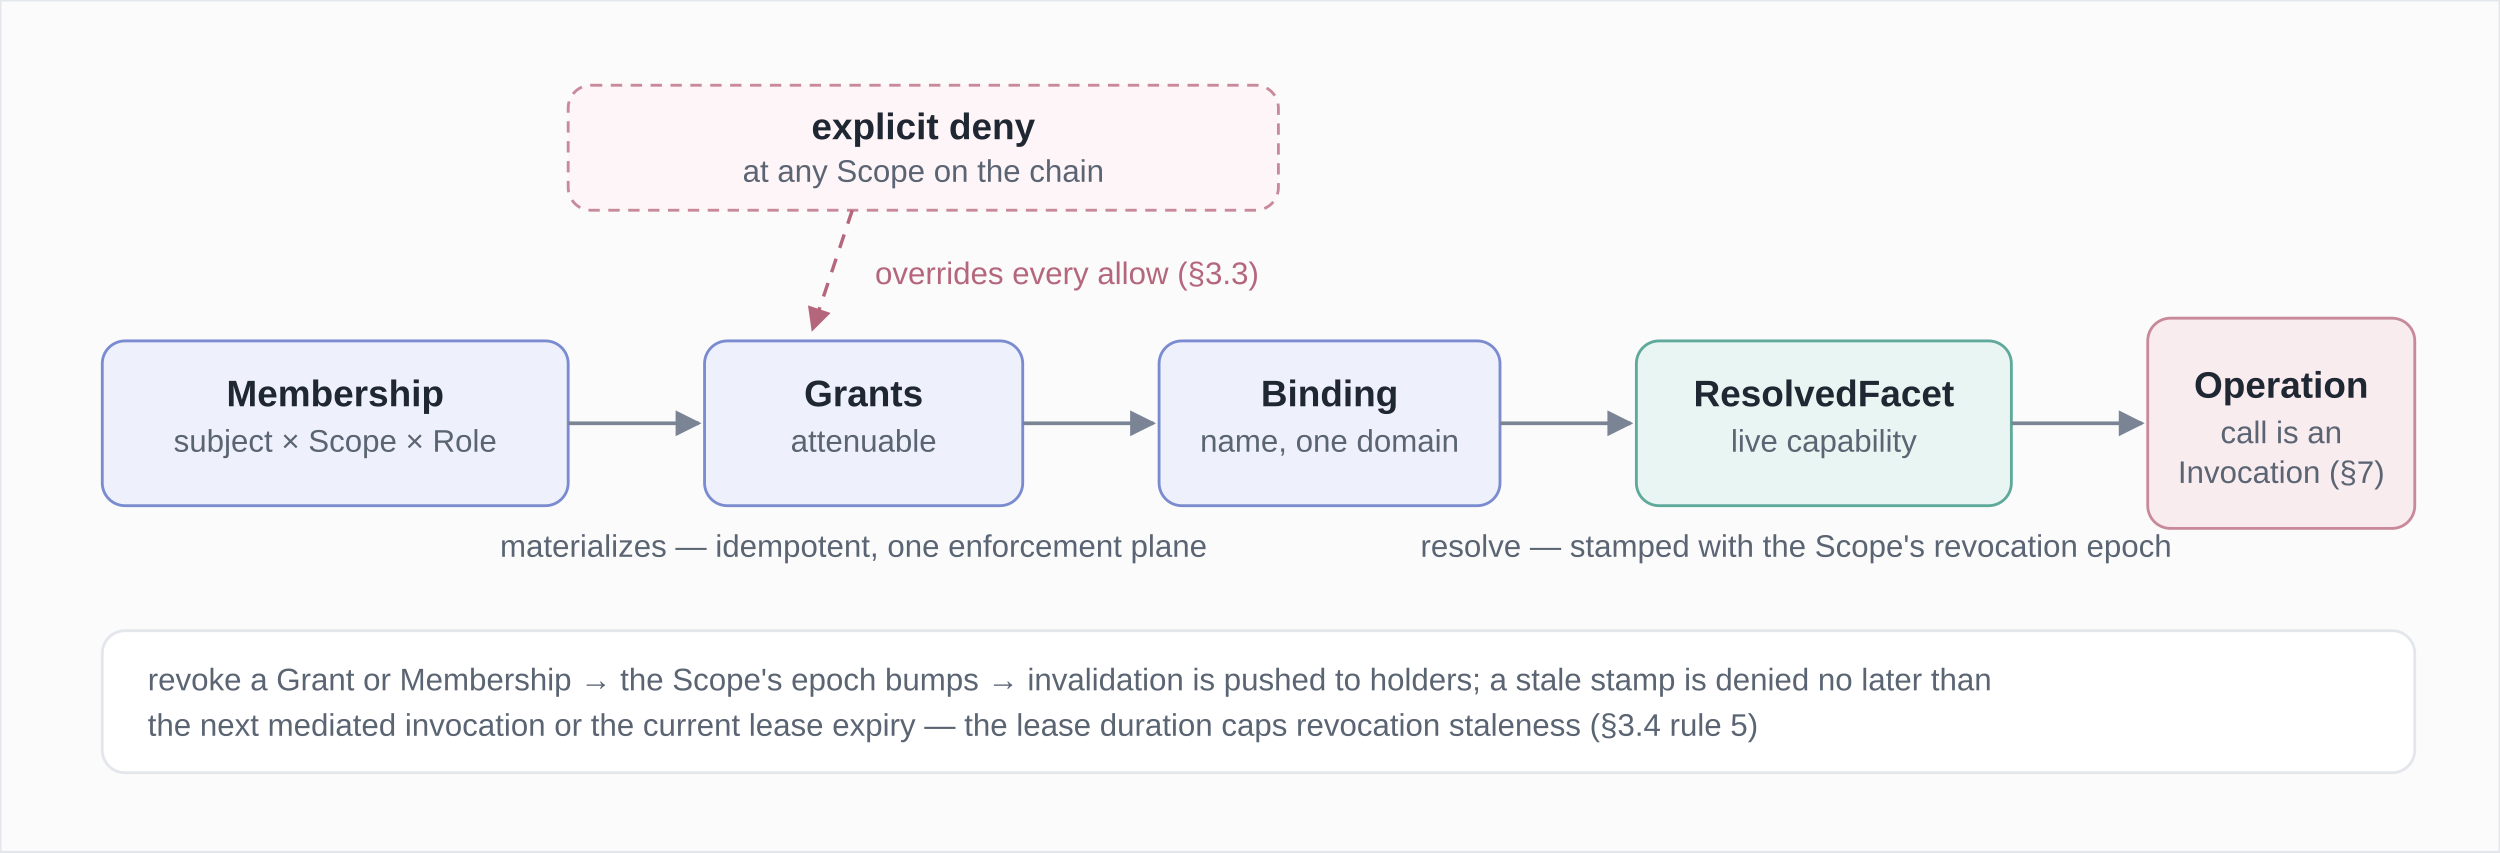
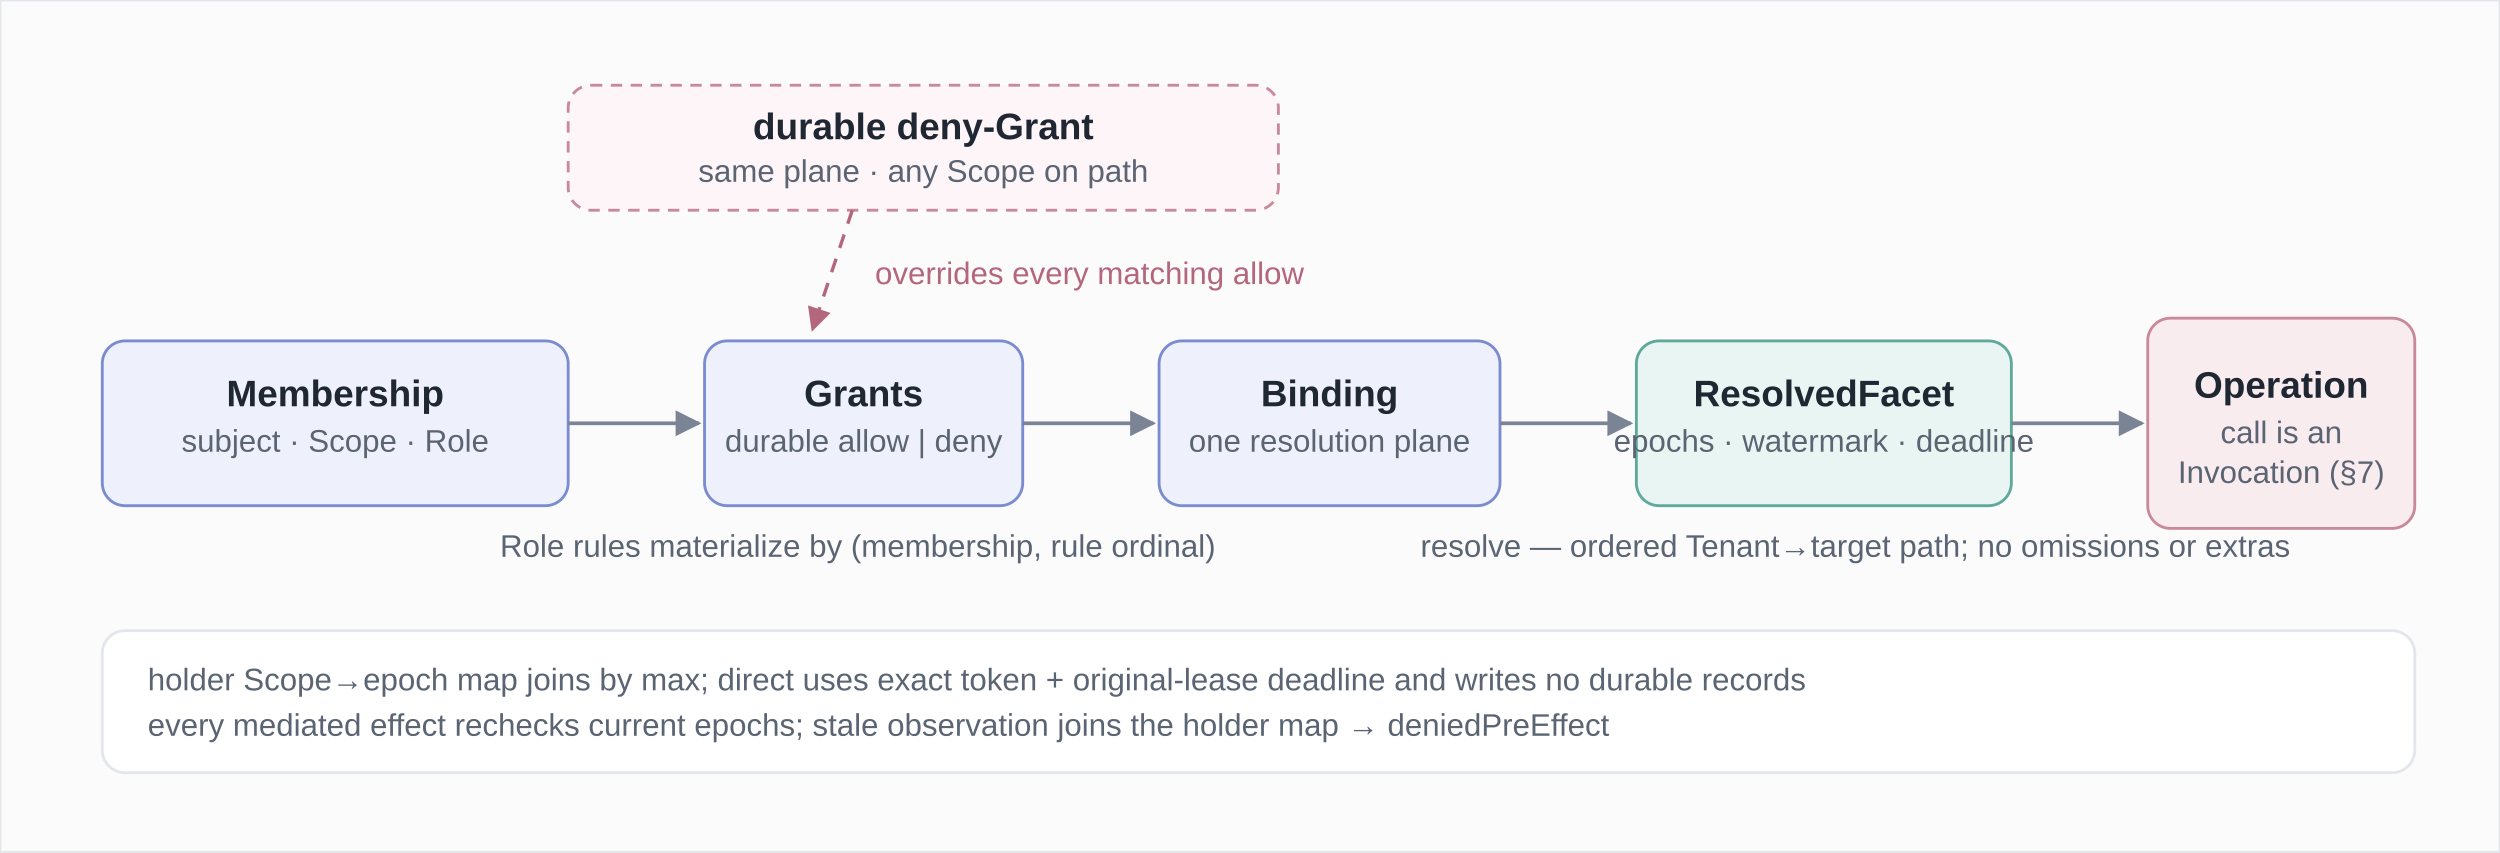
<svg xmlns="http://www.w3.org/2000/svg" viewBox="0 0 880 300" font-family="-apple-system, 'Segoe UI', 'Helvetica Neue', Arial, sans-serif">
  <defs>
    <marker id="a" viewBox="0 0 10 10" refX="9" refY="5" markerWidth="7" markerHeight="7" orient="auto-start-reverse">
      <path d="M0,0 L10,5 L0,10 z" fill="#7A8494" />
    </marker>
    <marker id="ar" viewBox="0 0 10 10" refX="9" refY="5" markerWidth="7" markerHeight="7" orient="auto-start-reverse">
      <path d="M0,0 L10,5 L0,10 z" fill="#B4667C" />
    </marker>
  </defs>
  <rect x="0" y="0" width="880" height="300" fill="#FBFBFC" stroke="#E3E6EB" />
  <rect x="200" y="30" width="250" height="44" rx="8" fill="#FDF5F7" stroke="#C88A9A" stroke-dasharray="4 3" />
-   <text x="325" y="49" font-size="13px" fill="#1F2733" font-weight="600" text-anchor="middle">explicit deny</text>
-   <text x="325" y="64" font-size="11px" fill="#5A6472" text-anchor="middle">at any Scope on the chain</text>
+   <text x="325" y="49" font-size="13px" fill="#1F2733" font-weight="600" text-anchor="middle">durable deny-Grant</text>
+   <text x="325" y="64" font-size="11px" fill="#5A6472" text-anchor="middle">same plane · any Scope on path</text>
  <path d="M300,74 L286,116" stroke="#B4667C" stroke-width="1.2" fill="none" marker-end="url(#ar)" stroke-dasharray="5 4" />
-   <text x="308" y="100" font-size="11px" fill="#B4667C">overrides every allow (§3.3)</text>
+   <text x="308" y="100" font-size="11px" fill="#B4667C">overrides every matching allow</text>
  <rect x="36" y="120" width="164" height="58" rx="8" fill="#EEF1FB" stroke="#7A8BD0" />
  <text x="118" y="143" font-size="13px" fill="#1F2733" font-weight="600" text-anchor="middle">Membership</text>
-   <text x="118" y="159" font-size="11px" fill="#5A6472" text-anchor="middle">subject × Scope × Role</text>
+   <text x="118" y="159" font-size="11px" fill="#5A6472" text-anchor="middle">subject · Scope · Role</text>
  <rect x="248" y="120" width="112" height="58" rx="8" fill="#EEF1FB" stroke="#7A8BD0" />
  <text x="304" y="143" font-size="13px" fill="#1F2733" font-weight="600" text-anchor="middle">Grants</text>
-   <text x="304" y="159" font-size="11px" fill="#5A6472" text-anchor="middle">attenuable</text>
+   <text x="304" y="159" font-size="11px" fill="#5A6472" text-anchor="middle">durable allow | deny</text>
  <rect x="408" y="120" width="120" height="58" rx="8" fill="#EEF1FB" stroke="#7A8BD0" />
  <text x="468" y="143" font-size="13px" fill="#1F2733" font-weight="600" text-anchor="middle">Binding</text>
-   <text x="468" y="159" font-size="11px" fill="#5A6472" text-anchor="middle">name, one domain</text>
+   <text x="468" y="159" font-size="11px" fill="#5A6472" text-anchor="middle">one resolution plane</text>
  <rect x="576" y="120" width="132" height="58" rx="8" fill="#E9F5F2" stroke="#5FA99B" />
  <text x="642" y="143" font-size="13px" fill="#1F2733" font-weight="600" text-anchor="middle">ResolvedFacet</text>
-   <text x="642" y="159" font-size="11px" fill="#5A6472" text-anchor="middle">live capability</text>
+   <text x="642" y="159" font-size="11px" fill="#5A6472" text-anchor="middle">epochs · watermark · deadline</text>
  <rect x="756" y="112" width="94" height="74" rx="8" fill="#F9ECEF" stroke="#C88A9A" />
  <text x="803" y="140" font-size="13px" fill="#1F2733" font-weight="600" text-anchor="middle">Operation</text>
  <text x="803" y="156" font-size="11px" fill="#5A6472" text-anchor="middle">call is an</text>
  <text x="803" y="170" font-size="11px" fill="#5A6472" text-anchor="middle">Invocation (§7)</text>
  <line x1="200" y1="149" x2="246" y2="149" stroke="#7A8494" stroke-width="1.3" fill="none" marker-end="url(#a)" />
-   <text x="176" y="196" font-size="11px" fill="#5A6472">materializes — idempotent, one enforcement plane</text>
+   <text x="176" y="196" font-size="11px" fill="#5A6472">Role rules materialize by (membership, rule ordinal)</text>
  <line x1="360" y1="149" x2="406" y2="149" stroke="#7A8494" stroke-width="1.3" fill="none" marker-end="url(#a)" />
  <line x1="528" y1="149" x2="574" y2="149" stroke="#7A8494" stroke-width="1.3" fill="none" marker-end="url(#a)" />
-   <text x="500" y="196" font-size="11px" fill="#5A6472">resolve — stamped with the Scope's revocation epoch</text>
+   <text x="500" y="196" font-size="11px" fill="#5A6472">resolve — ordered Tenant→target path; no omissions or extras</text>
  <line x1="708" y1="149" x2="754" y2="149" stroke="#7A8494" stroke-width="1.3" fill="none" marker-end="url(#a)" />
  <rect x="36" y="222" width="814" height="50" rx="8" fill="#FFFFFF" stroke="#E3E6EB" />
-   <text x="52" y="243" font-size="11px" fill="#5A6472">revoke a Grant or Membership → the Scope's epoch bumps → invalidation is pushed to holders; a stale stamp is denied no later than</text>
-   <text x="52" y="259" font-size="11px" fill="#5A6472">the next mediated invocation or the current lease expiry — the lease duration caps revocation staleness (§3.4 rule 5)</text>
+   <text x="52" y="243" font-size="11px" fill="#5A6472">holder Scope→epoch map joins by max; direct uses exact token + original-lease deadline and writes no durable records</text>
+   <text x="52" y="259" font-size="11px" fill="#5A6472">every mediated effect rechecks current epochs; stale observation joins the holder map → deniedPreEffect</text>
</svg>
